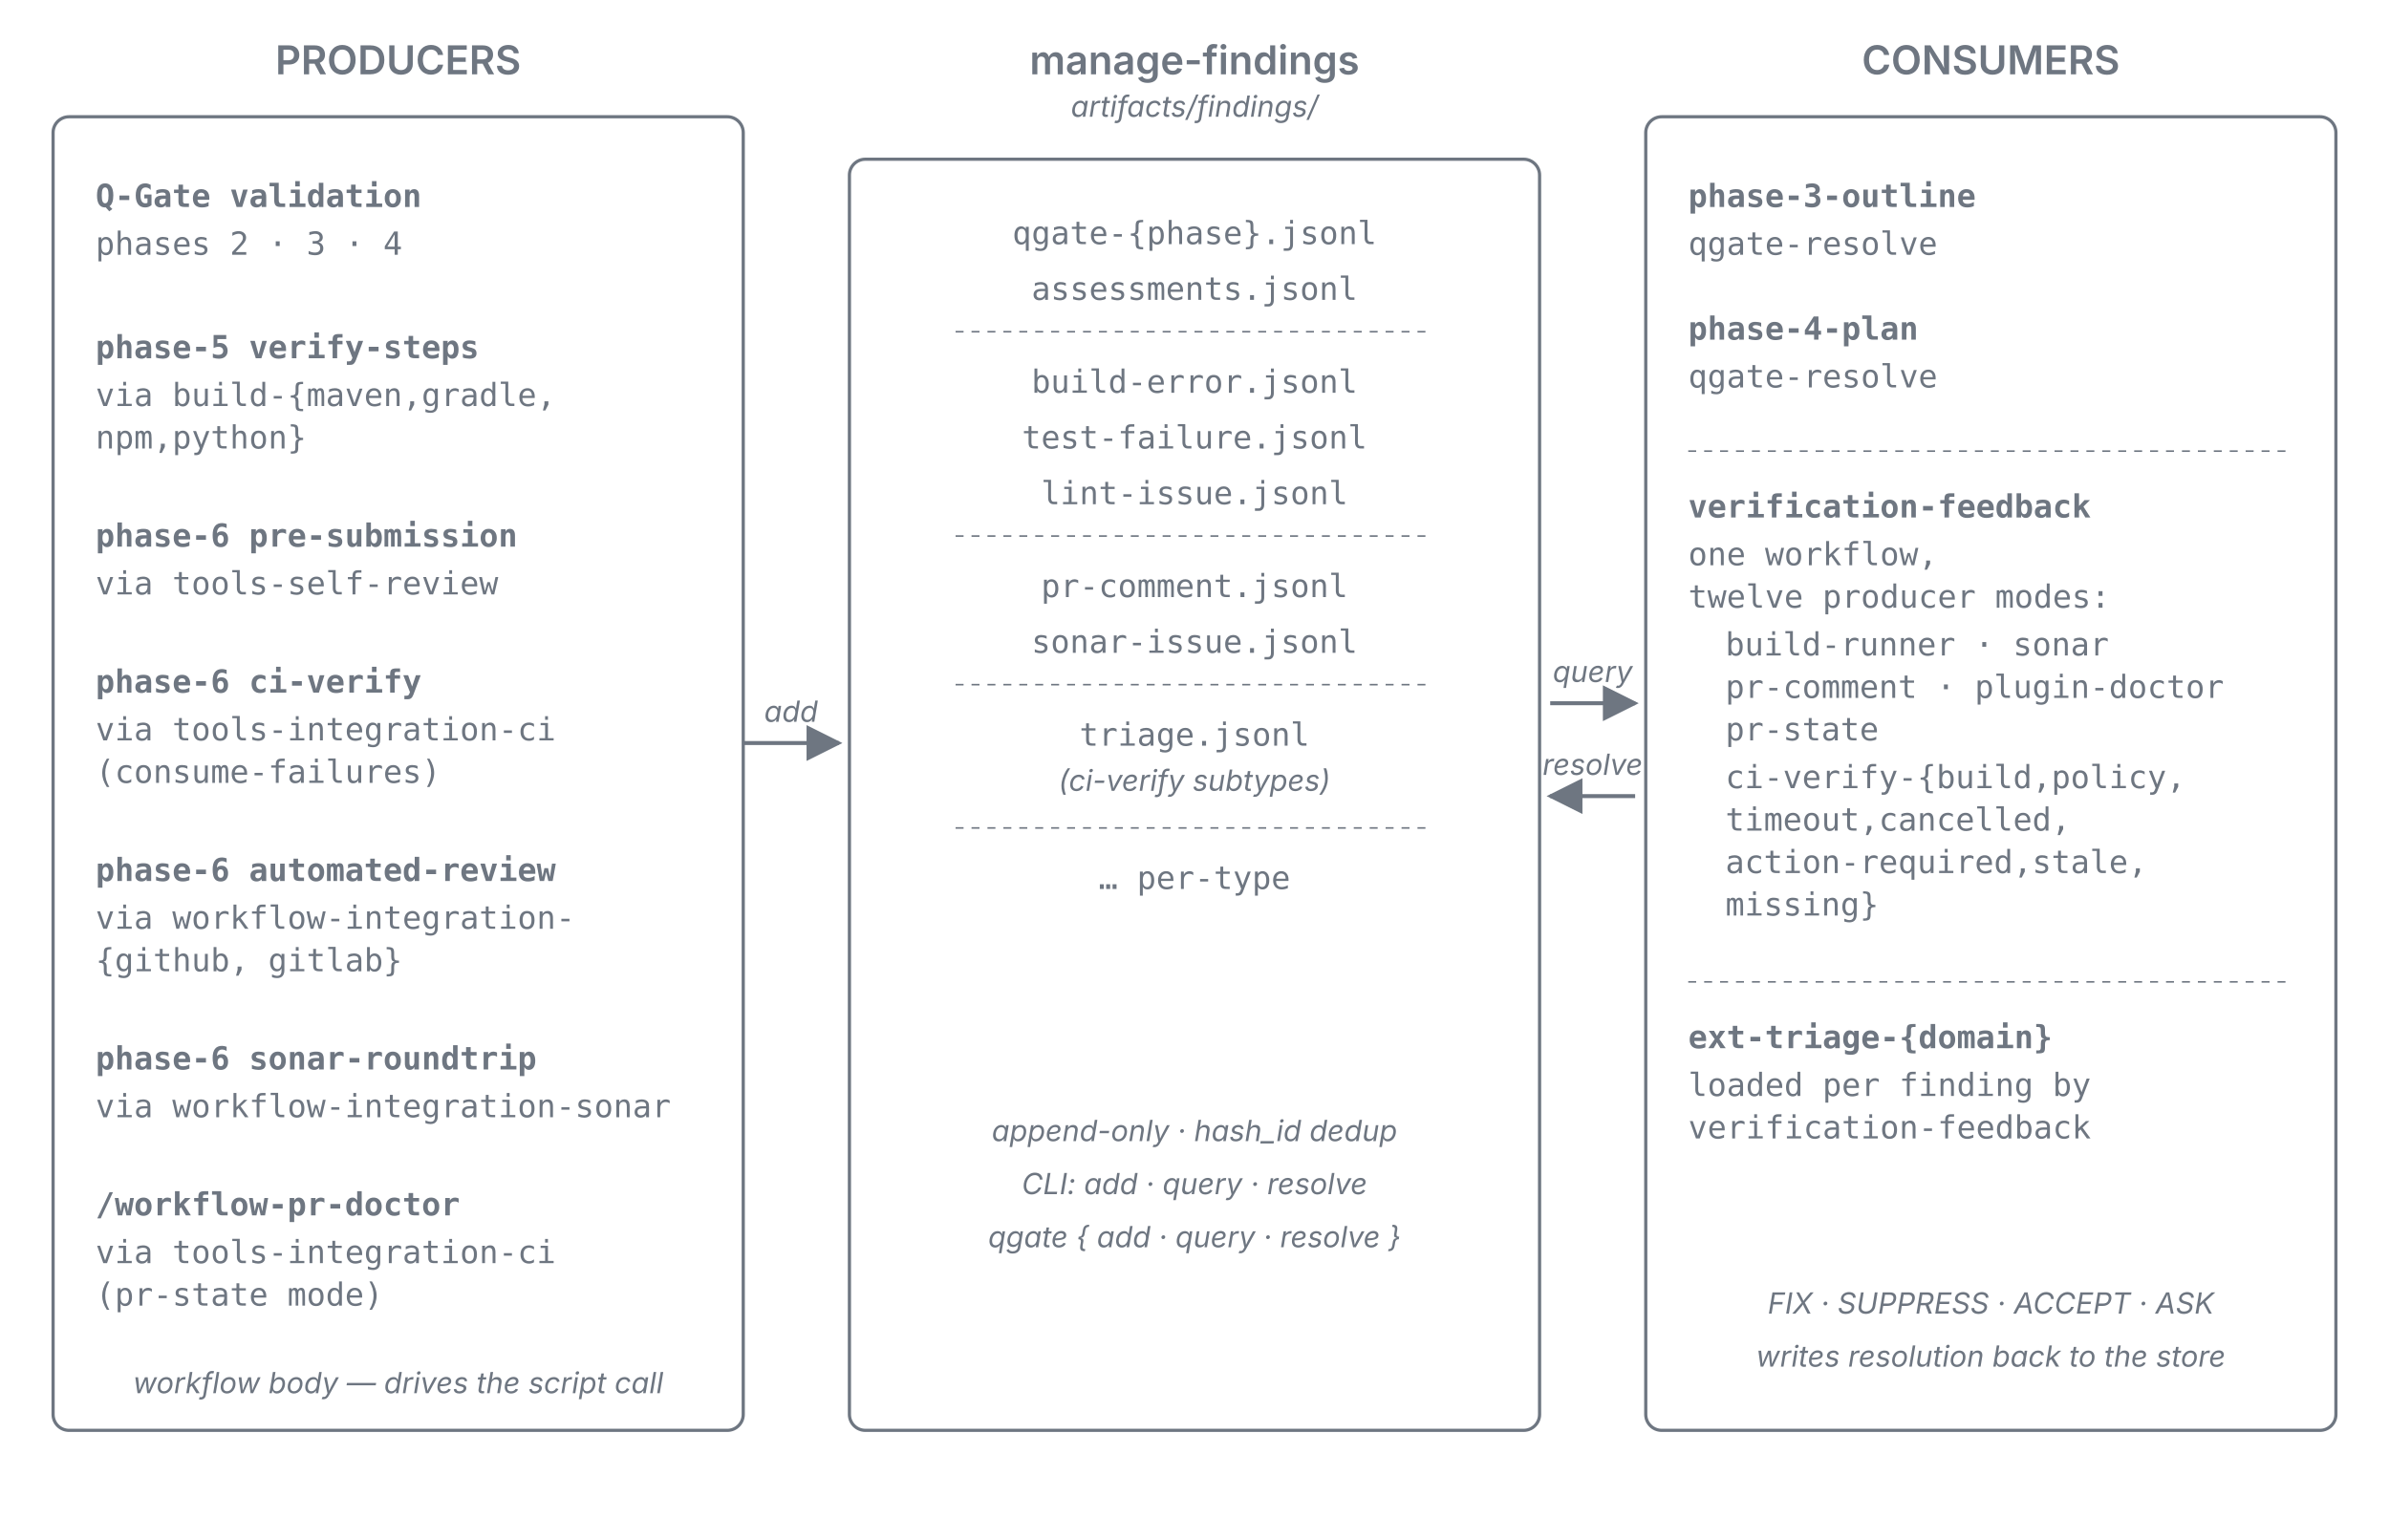
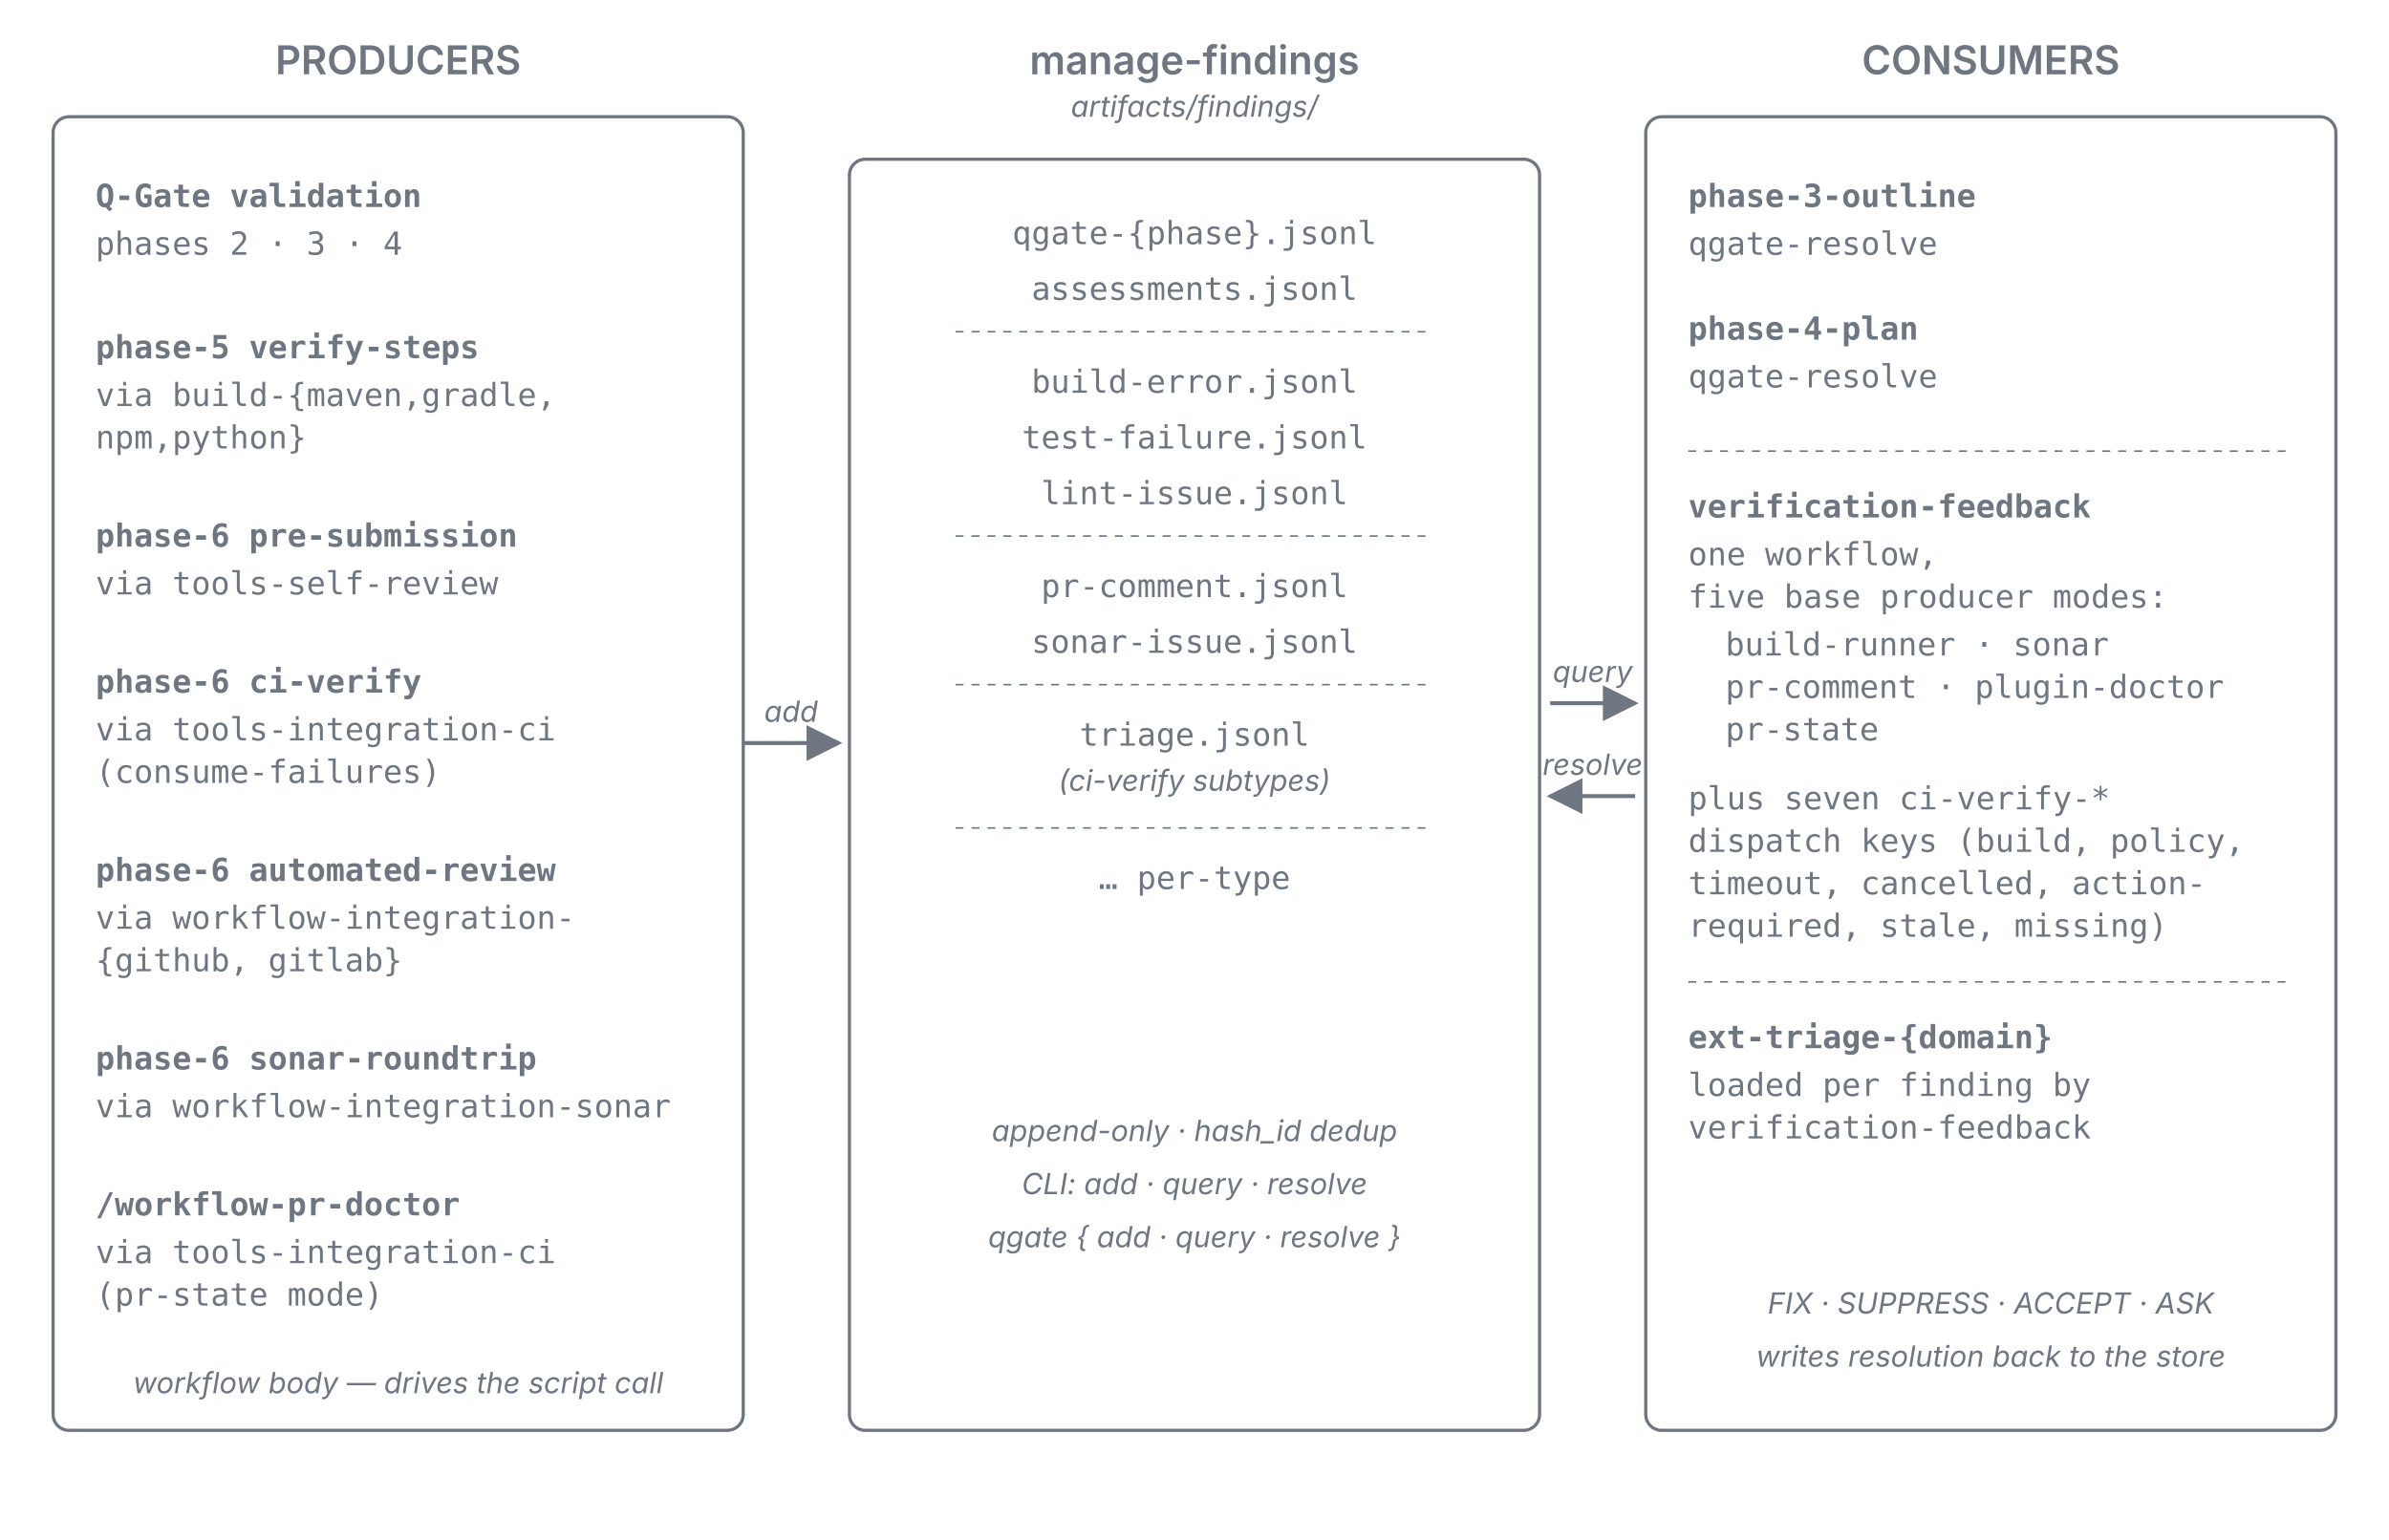
<svg xmlns="http://www.w3.org/2000/svg" viewBox="0 0 900 580" role="img" aria-labelledby="title desc" font-family="ui-sans-serif, -apple-system, system-ui, 'Segoe UI', sans-serif">
  <defs>
    <marker id="arrow" viewBox="0 0 10 10" refX="9" refY="5" markerWidth="9" markerHeight="9" orient="auto">
      <path d="M0,0 L10,5 L0,10 z" class="arrow-fill" />
    </marker>
    <style>
      .col-header { font-size: 15px; font-weight: 600; fill: #6e7681; text-anchor: middle; }
      .col-sub    { font-size: 11px; fill: #6e7681; text-anchor: middle; font-style: italic; }
      .item       { font-size: 12px; fill: #6e7681; font-family: ui-monospace, "SF Mono", Menlo, Consolas, monospace; }
      .item-bold  { font-size: 12px; fill: #6e7681; font-family: ui-monospace, "SF Mono", Menlo, Consolas, monospace; font-weight: 700; }
      .item-c     { font-size: 12px; fill: #6e7681; font-family: ui-monospace, "SF Mono", Menlo, Consolas, monospace; text-anchor: middle; }
      .arrow-lbl  { font-size: 11px; fill: #6e7681; text-anchor: middle; font-style: italic; }
      .stroke     { stroke: #6e7681; stroke-width: 1.2; fill: none; }
      .sep        { stroke: #6e7681; stroke-width: 0.6; stroke-dasharray: 3 3; }
      .arrow      { stroke: #6e7681; stroke-width: 1.5; fill: none; }
      .arrow-fill { fill: #6e7681; }
    </style>
  </defs>
  <text x="150" y="28" class="col-header">PRODUCERS</text>
  <rect class="stroke" x="20" y="44" width="260" height="495" rx="6" ry="6" />
  <text x="36" y="78" class="item-bold">Q-Gate validation</text>
  <text x="36" y="96" class="item">phases 2 · 3 · 4</text>
  <text x="36" y="135" class="item-bold">phase-5 verify-steps</text>
  <text x="36" y="153" class="item">via build-{maven,gradle,</text>
  <text x="36" y="169" class="item">     npm,python}</text>
  <text x="36" y="206" class="item-bold">phase-6 pre-submission</text>
  <text x="36" y="224" class="item">via tools-self-review</text>
  <text x="36" y="261" class="item-bold">phase-6 ci-verify</text>
  <text x="36" y="279" class="item">via tools-integration-ci</text>
  <text x="36" y="295" class="item">     (consume-failures)</text>
  <text x="36" y="332" class="item-bold">phase-6 automated-review</text>
  <text x="36" y="350" class="item">via workflow-integration-</text>
  <text x="36" y="366" class="item">     {github, gitlab}</text>
  <text x="36" y="403" class="item-bold">phase-6 sonar-roundtrip</text>
  <text x="36" y="421" class="item">via workflow-integration-sonar</text>
  <text x="36" y="458" class="item-bold">/workflow-pr-doctor</text>
  <text x="36" y="476" class="item">via tools-integration-ci</text>
  <text x="36" y="492" class="item">     (pr-state mode)</text>
  <text x="150" y="525" class="col-sub">workflow body — drives the script call</text>
  <text x="450" y="28" class="col-header">manage-findings</text>
  <text x="450" y="44" class="col-sub">artifacts/findings/</text>
  <rect class="stroke" x="320" y="60" width="260" height="479" rx="6" ry="6" />
  <text x="450" y="92" class="item-c">qgate-{phase}.jsonl</text>
  <text x="450" y="113" class="item-c">assessments.jsonl</text>
  <line class="sep" x1="360" y1="125" x2="540" y2="125" />
  <text x="450" y="148" class="item-c">build-error.jsonl</text>
  <text x="450" y="169" class="item-c">test-failure.jsonl</text>
  <text x="450" y="190" class="item-c">lint-issue.jsonl</text>
  <line class="sep" x1="360" y1="202" x2="540" y2="202" />
  <text x="450" y="225" class="item-c">pr-comment.jsonl</text>
  <text x="450" y="246" class="item-c">sonar-issue.jsonl</text>
  <line class="sep" x1="360" y1="258" x2="540" y2="258" />
  <text x="450" y="281" class="item-c">triage.jsonl</text>
  <text x="450" y="298" class="col-sub">(ci-verify subtypes)</text>
  <line class="sep" x1="360" y1="312" x2="540" y2="312" />
  <text x="450" y="335" class="item-c">…  per-type</text>
  <text x="450" y="430" class="col-sub">append-only · hash_id dedup</text>
  <text x="450" y="450" class="col-sub">CLI: add  ·  query  ·  resolve</text>
  <text x="450" y="470" class="col-sub">qgate { add · query · resolve }</text>
  <text x="750" y="28" class="col-header">CONSUMERS</text>
  <rect class="stroke" x="620" y="44" width="260" height="495" rx="6" ry="6" />
  <text x="636" y="78" class="item-bold">phase-3-outline</text>
  <text x="636" y="96" class="item">qgate-resolve</text>
  <text x="636" y="128" class="item-bold">phase-4-plan</text>
  <text x="636" y="146" class="item">qgate-resolve</text>
  <line class="sep" x1="636" y1="170" x2="864" y2="170" />
  <text x="636" y="195" class="item-bold">verification-feedback</text>
  <text x="636" y="213" class="item">one workflow,</text>
-   <text x="636" y="229" class="item">twelve producer modes:</text>
+   <text x="636" y="229" class="item">five base producer modes:</text>
  <text x="650" y="247" class="item">build-runner · sonar</text>
  <text x="650" y="263" class="item">pr-comment · plugin-doctor</text>
  <text x="650" y="279" class="item">pr-state</text>
-   <text x="650" y="297" class="item">ci-verify-{build,policy,</text>
-   <text x="650" y="313" class="item">  timeout,cancelled,</text>
-   <text x="650" y="329" class="item">  action-required,stale,</text>
-   <text x="650" y="345" class="item">  missing}</text>
+   <text x="636" y="305" class="item">plus seven ci-verify-*</text>
+   <text x="636" y="321" class="item">dispatch keys (build, policy,</text>
+   <text x="636" y="337" class="item">timeout, cancelled, action-</text>
+   <text x="636" y="353" class="item">required, stale, missing)</text>
  <line class="sep" x1="636" y1="370" x2="864" y2="370" />
  <text x="636" y="395" class="item-bold">ext-triage-{domain}</text>
  <text x="636" y="413" class="item">loaded per finding by</text>
  <text x="636" y="429" class="item">verification-feedback</text>
  <text x="750" y="495" class="col-sub">FIX · SUPPRESS · ACCEPT · ASK</text>
  <text x="750" y="515" class="col-sub">writes resolution back to the store</text>
  <line class="arrow" x1="280" y1="280" x2="316" y2="280" marker-end="url(#arrow)" />
  <text x="298" y="272" class="arrow-lbl">add</text>
  <line class="arrow" x1="584" y1="265" x2="616" y2="265" marker-end="url(#arrow)" />
  <text x="600" y="257" class="arrow-lbl">query</text>
  <line class="arrow" x1="616" y1="300" x2="584" y2="300" marker-end="url(#arrow)" />
  <text x="600" y="292" class="arrow-lbl">resolve</text>
</svg>
